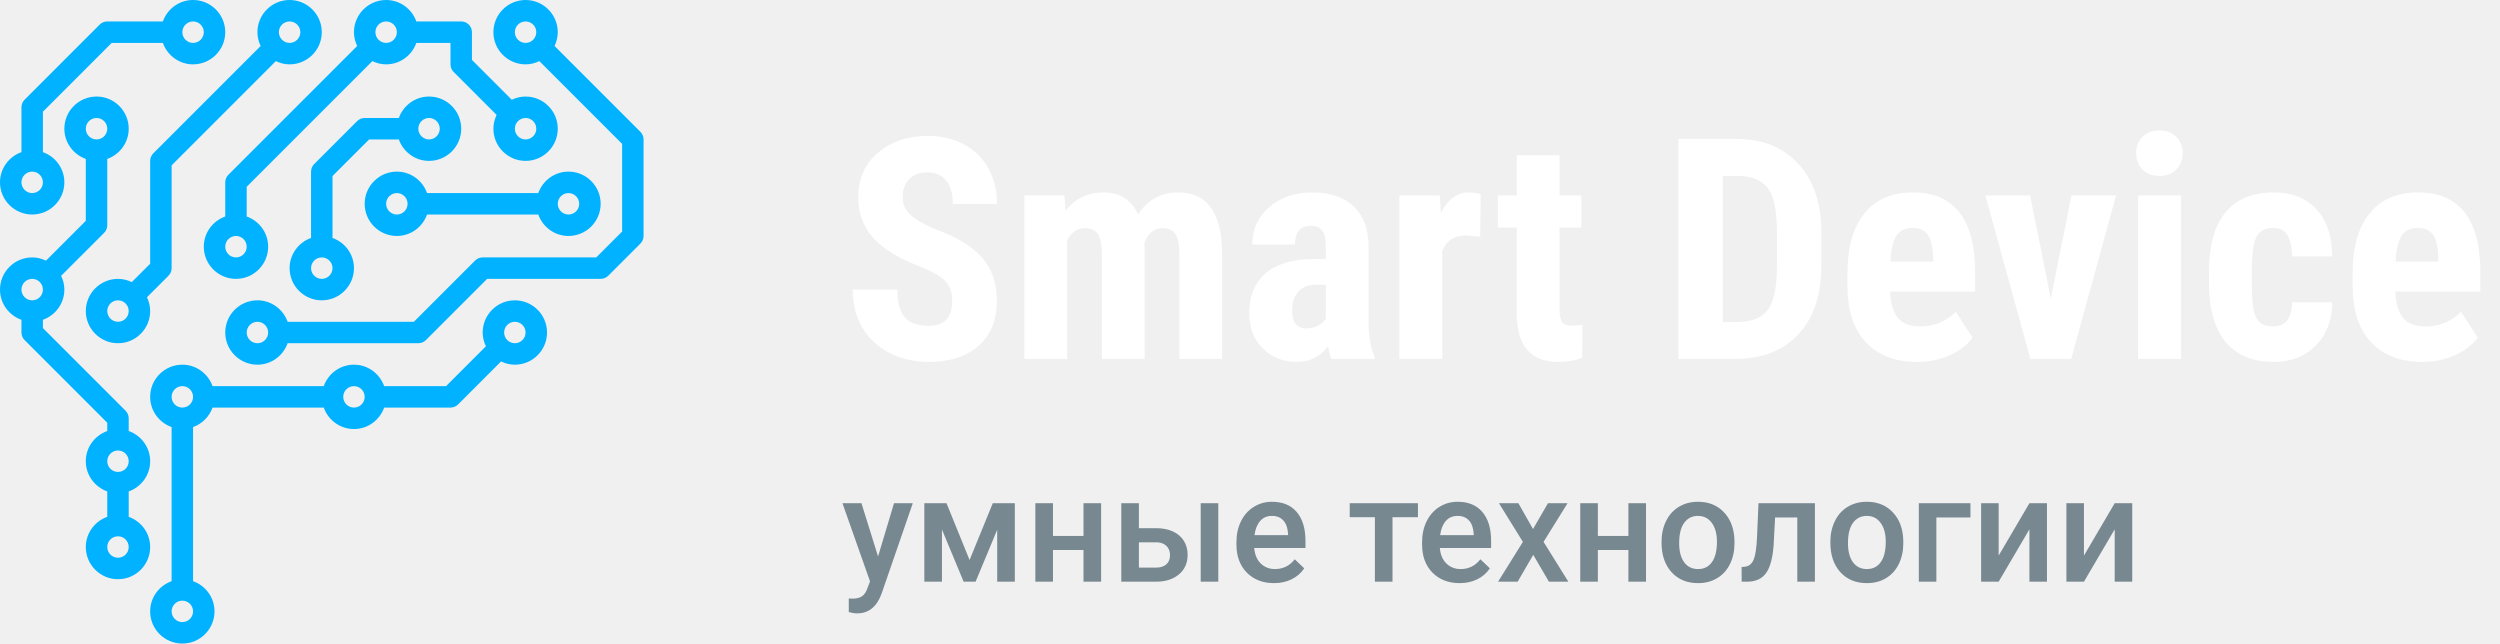
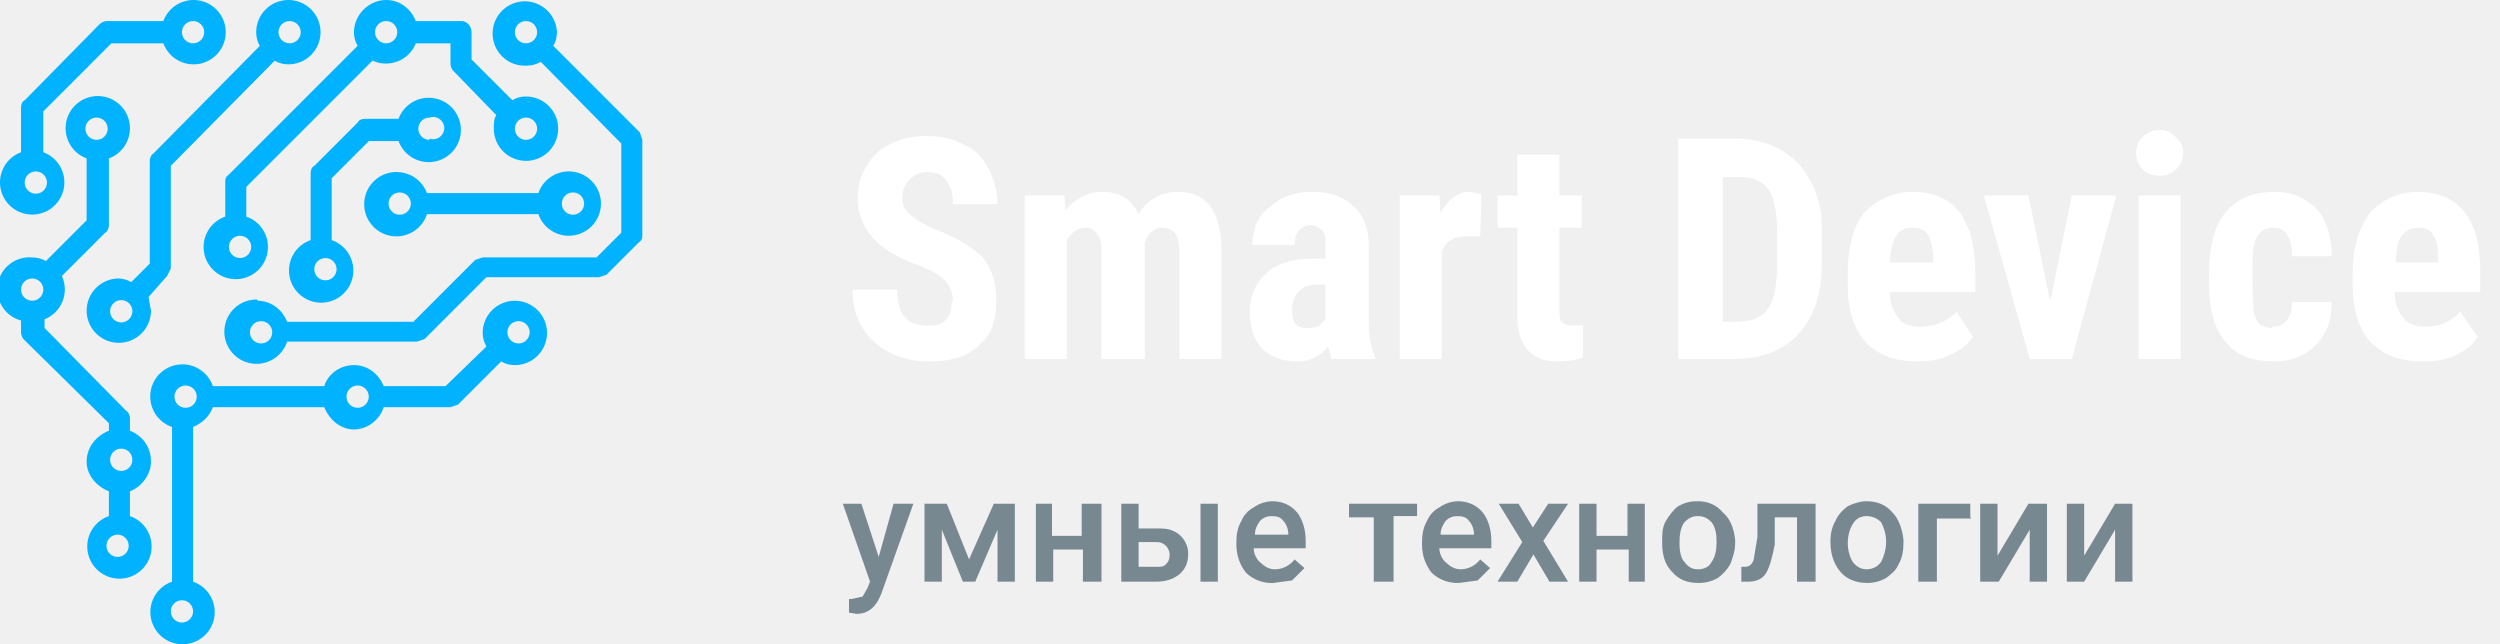
- <svg xmlns="http://www.w3.org/2000/svg" width="202" height="52" viewBox="0 0 202 52" fill="none">
-   <path d="M32.067 13.867C33.195 13.867 34.148 14.594 34.507 15.6H43.493C43.852 14.594 44.805 13.867 45.933 13.867C47.367 13.867 48.533 15.033 48.533 16.466C48.533 17.9 47.367 19.066 45.933 19.066C44.805 19.066 43.852 18.339 43.493 17.333H34.506C34.148 18.339 33.194 19.066 32.066 19.066C30.632 19.066 29.466 17.9 29.466 16.466C29.466 15.033 30.633 13.867 32.067 13.867ZM45.933 17.333C46.411 17.333 46.8 16.945 46.8 16.466C46.8 15.988 46.411 15.6 45.933 15.6C45.456 15.6 45.067 15.988 45.067 16.466C45.067 16.945 45.456 17.333 45.933 17.333ZM32.067 17.333C32.544 17.333 32.933 16.945 32.933 16.466C32.933 15.988 32.544 15.6 32.067 15.6C31.589 15.6 31.2 15.988 31.2 16.466C31.2 16.945 31.589 17.333 32.067 17.333Z" fill="#00B2FF" />
-   <path d="M25.133 19.226V13.867C25.133 13.636 25.224 13.416 25.387 13.254L28.854 9.787C29.016 9.624 29.237 9.533 29.467 9.533H32.226C32.585 8.527 33.538 7.8 34.667 7.8C36.1 7.8 37.267 8.966 37.267 10.4C37.267 11.833 36.1 13 34.667 13C33.538 13 32.585 12.273 32.226 11.267H29.825L26.867 14.225V19.226C27.873 19.585 28.6 20.538 28.6 21.666C28.6 23.1 27.433 24.266 26 24.266C24.567 24.266 23.4 23.1 23.4 21.666C23.4 20.538 24.127 19.585 25.133 19.226ZM34.667 11.267C35.144 11.267 35.533 10.878 35.533 10.4C35.533 9.921 35.144 9.533 34.667 9.533C34.189 9.533 33.8 9.921 33.8 10.4C33.8 10.878 34.189 11.267 34.667 11.267ZM26 22.533C26.477 22.533 26.867 22.145 26.867 21.666C26.867 21.188 26.477 20.8 26 20.8C25.522 20.8 25.133 21.188 25.133 21.666C25.133 22.145 25.522 22.533 26 22.533Z" fill="#00B2FF" />
-   <path d="M9.533 22.533C9.934 22.533 10.308 22.631 10.647 22.794L12.133 21.308V13C12.133 12.769 12.224 12.549 12.387 12.387L21.061 3.714C20.898 3.375 20.8 3 20.8 2.6C20.8 1.167 21.966 0 23.4 0C24.834 0 26 1.167 26 2.6C26 4.033 24.834 5.2 23.4 5.2C23 5.2 22.625 5.102 22.286 4.939L13.867 13.359V21.666C13.867 21.897 13.776 22.117 13.613 22.279L11.873 24.019C12.035 24.358 12.133 24.733 12.133 25.133C12.133 26.566 10.967 27.733 9.533 27.733C8.1 27.733 6.933 26.566 6.933 25.133C6.933 23.7 8.1 22.533 9.533 22.533ZM23.4 3.467C23.878 3.467 24.267 3.078 24.267 2.6C24.267 2.122 23.878 1.733 23.4 1.733C22.922 1.733 22.533 2.122 22.533 2.6C22.533 3.078 22.922 3.467 23.4 3.467ZM9.533 26C10.011 26 10.4 25.611 10.4 25.133C10.4 24.654 10.011 24.266 9.533 24.266C9.056 24.266 8.667 24.654 8.667 25.133C8.667 25.611 9.056 26 9.533 26Z" fill="#00B2FF" />
-   <path d="M1.733 12.293V8.667C1.733 8.436 1.824 8.216 1.987 8.054L8.054 1.987C8.216 1.824 8.437 1.733 8.667 1.733H13.159C13.518 0.727 14.472 0 15.6 0C17.033 0 18.2 1.167 18.2 2.6C18.2 4.033 17.033 5.2 15.6 5.2C14.472 5.2 13.518 4.473 13.159 3.467H9.025L3.467 9.025V12.293C4.473 12.651 5.2 13.605 5.2 14.733C5.2 16.166 4.033 17.333 2.6 17.333C1.166 17.333 -4.95911e-05 16.166 -4.95911e-05 14.733C-4.95911e-05 13.605 0.727 12.651 1.733 12.293ZM15.6 3.467C16.078 3.467 16.467 3.078 16.467 2.6C16.467 2.122 16.078 1.733 15.6 1.733C15.122 1.733 14.733 2.122 14.733 2.6C14.733 3.078 15.122 3.467 15.6 3.467ZM2.6 15.6C3.077 15.6 3.467 15.211 3.467 14.733C3.467 14.255 3.077 13.866 2.6 13.866C2.122 13.866 1.733 14.255 1.733 14.733C1.733 15.211 2.122 15.6 2.6 15.6Z" fill="#00B2FF" />
-   <path d="M13.866 46.959V34.507C12.86 34.148 12.133 33.194 12.133 32.066C12.133 30.633 13.3 29.466 14.733 29.466C15.862 29.466 16.815 30.193 17.174 31.2H26.159C26.518 30.193 27.472 29.466 28.6 29.466C29.728 29.466 30.682 30.193 31.041 31.2H36.041L39.261 27.98C39.098 27.641 39 27.267 39 26.866C39 25.433 40.166 24.266 41.6 24.266C43.033 24.266 44.2 25.433 44.2 26.866C44.2 28.3 43.033 29.466 41.6 29.466C41.2 29.466 40.825 29.368 40.486 29.205L37.013 32.679C36.851 32.842 36.63 32.933 36.4 32.933H31.041C30.682 33.939 29.728 34.666 28.6 34.666C27.472 34.666 26.518 33.939 26.159 32.933H17.173C16.911 33.667 16.333 34.245 15.599 34.507V46.959C16.605 47.318 17.332 48.272 17.332 49.4C17.332 50.834 16.166 52 14.732 52C13.299 52 12.132 50.834 12.132 49.4C12.132 48.272 12.86 47.318 13.866 46.959ZM41.6 27.733C42.078 27.733 42.467 27.345 42.467 26.866C42.467 26.388 42.078 26 41.6 26C41.122 26 40.733 26.388 40.733 26.866C40.733 27.345 41.122 27.733 41.6 27.733ZM28.6 32.933C29.078 32.933 29.467 32.544 29.467 32.066C29.467 31.588 29.078 31.2 28.6 31.2C28.122 31.2 27.733 31.588 27.733 32.066C27.733 32.544 28.122 32.933 28.6 32.933ZM14.733 50.266C15.211 50.266 15.6 49.877 15.6 49.399C15.6 48.921 15.211 48.532 14.733 48.532C14.256 48.532 13.867 48.921 13.867 49.399C13.867 49.877 14.256 50.266 14.733 50.266ZM14.733 32.933C15.211 32.933 15.6 32.544 15.6 32.066C15.6 31.588 15.211 31.2 14.733 31.2C14.256 31.2 13.867 31.588 13.867 32.066C13.867 32.544 14.256 32.933 14.733 32.933Z" fill="#00B2FF" />
-   <path d="M18.2 17.492V14.733C18.2 14.503 18.291 14.282 18.454 14.12L28.861 3.714C28.698 3.375 28.6 3 28.6 2.6C28.6 1.167 29.767 0 31.2 0C32.328 0 33.282 0.727 33.641 1.733H37.267C37.745 1.733 38.133 2.121 38.133 2.6V4.841L41.353 8.061C41.692 7.898 42.066 7.8 42.467 7.8C43.9 7.8 45.067 8.966 45.067 10.4C45.067 11.833 43.9 13 42.467 13C41.033 13 39.867 11.833 39.867 10.4C39.867 9.999 39.965 9.625 40.127 9.286L36.654 5.813C36.491 5.651 36.4 5.43 36.4 5.2V3.467H33.641C33.282 4.473 32.328 5.2 31.2 5.2C30.8 5.2 30.425 5.102 30.086 4.939L19.933 15.092V17.492C20.939 17.851 21.667 18.805 21.667 19.933C21.667 21.366 20.5 22.533 19.067 22.533C17.633 22.533 16.467 21.366 16.467 19.933C16.467 18.805 17.194 17.851 18.2 17.492ZM42.467 11.267C42.944 11.267 43.333 10.878 43.333 10.4C43.333 9.921 42.944 9.533 42.467 9.533C41.989 9.533 41.6 9.921 41.6 10.4C41.6 10.878 41.989 11.267 42.467 11.267ZM31.2 3.467C31.677 3.467 32.067 3.078 32.067 2.6C32.067 2.122 31.677 1.733 31.2 1.733C30.723 1.733 30.333 2.122 30.333 2.6C30.333 3.078 30.723 3.467 31.2 3.467ZM19.067 20.8C19.544 20.8 19.933 20.411 19.933 19.933C19.933 19.455 19.544 19.066 19.067 19.066C18.589 19.066 18.2 19.455 18.2 19.933C18.2 20.411 18.589 20.8 19.067 20.8Z" fill="#00B2FF" />
-   <path d="M20.8 24.266C21.928 24.266 22.882 24.993 23.241 26H33.441L38.387 21.054C38.549 20.891 38.77 20.8 39 20.8H48.175L50.267 18.708V11.625L43.58 4.939C43.242 5.102 42.867 5.2 42.467 5.2C41.033 5.2 39.867 4.033 39.867 2.6C39.867 1.167 41.033 0 42.467 0C43.9 0 45.067 1.167 45.067 2.6C45.067 3 44.969 3.375 44.806 3.714L51.746 10.654C51.909 10.816 52 11.036 52 11.267V19.066C52 19.297 51.909 19.517 51.746 19.679L49.146 22.279C48.984 22.442 48.763 22.533 48.533 22.533H39.359L34.413 27.479C34.251 27.642 34.03 27.733 33.8 27.733H23.241C22.882 28.739 21.928 29.466 20.8 29.466C19.366 29.466 18.2 28.3 18.2 26.866C18.2 25.433 19.366 24.266 20.8 24.266ZM42.467 1.733C41.989 1.733 41.6 2.122 41.6 2.6C41.6 3.078 41.989 3.467 42.467 3.467C42.944 3.467 43.333 3.078 43.333 2.6C43.333 2.122 42.944 1.733 42.467 1.733ZM20.8 27.733C21.277 27.733 21.667 27.345 21.667 26.866C21.667 26.388 21.277 26 20.8 26C20.323 26 19.933 26.388 19.933 26.866C19.933 27.345 20.323 27.733 20.8 27.733Z" fill="#00B2FF" />
-   <path d="M2.6 20.8C3 20.8 3.375 20.898 3.714 21.061L6.933 17.841V12.84C5.927 12.482 5.2 11.528 5.2 10.4C5.2 8.966 6.367 7.8 7.8 7.8C9.233 7.8 10.4 8.966 10.4 10.4C10.4 11.528 9.673 12.482 8.667 12.84V18.2C8.667 18.43 8.576 18.65 8.413 18.812L4.939 22.286C5.102 22.625 5.2 22.999 5.2 23.4C5.2 24.528 4.473 25.481 3.467 25.84V26.508L10.146 33.187C10.309 33.349 10.4 33.569 10.4 33.8V34.826C11.406 35.184 12.133 36.138 12.133 37.266C12.133 38.395 11.406 39.348 10.4 39.707V41.76C11.406 42.118 12.133 43.072 12.133 44.2C12.133 45.634 10.967 46.8 9.533 46.8C8.1 46.8 6.933 45.634 6.933 44.2C6.933 43.072 7.66 42.118 8.667 41.76V39.707C7.66 39.348 6.933 38.395 6.933 37.266C6.933 36.138 7.66 35.184 8.667 34.826V34.158L1.987 27.479C1.824 27.317 1.733 27.097 1.733 26.866V25.84C0.727 25.481 -3.24249e-05 24.528 -3.24249e-05 23.4C-3.24249e-05 21.966 1.167 20.8 2.6 20.8ZM7.8 11.267C8.277 11.267 8.667 10.878 8.667 10.4C8.667 9.921 8.277 9.533 7.8 9.533C7.322 9.533 6.933 9.921 6.933 10.4C6.933 10.878 7.322 11.267 7.8 11.267ZM9.533 45.066C10.011 45.066 10.4 44.678 10.4 44.199C10.4 43.721 10.011 43.333 9.533 43.333C9.056 43.333 8.667 43.721 8.667 44.199C8.667 44.678 9.056 45.066 9.533 45.066ZM9.533 38.133C10.011 38.133 10.4 37.745 10.4 37.266C10.4 36.788 10.011 36.4 9.533 36.4C9.056 36.4 8.667 36.788 8.667 37.266C8.667 37.745 9.056 38.133 9.533 38.133ZM2.6 24.266C3.078 24.266 3.467 23.878 3.467 23.4C3.467 22.921 3.078 22.533 2.6 22.533C2.122 22.533 1.733 22.921 1.733 23.4C1.733 23.878 2.122 24.266 2.6 24.266Z" fill="#00B2FF" />
-   <path d="M76.936 24.337C76.936 23.613 76.748 23.067 76.374 22.701C76.008 22.327 75.336 21.94 74.36 21.541C72.578 20.866 71.296 20.077 70.515 19.173C69.733 18.262 69.343 17.188 69.343 15.951C69.343 14.453 69.872 13.253 70.93 12.35C71.996 11.438 73.347 10.982 74.982 10.982C76.073 10.982 77.045 11.214 77.9 11.678C78.754 12.134 79.409 12.781 79.865 13.619C80.329 14.457 80.561 15.409 80.561 16.476H76.984C76.984 15.646 76.805 15.015 76.447 14.584C76.097 14.144 75.589 13.924 74.921 13.924C74.295 13.924 73.806 14.111 73.457 14.486C73.107 14.852 72.932 15.348 72.932 15.975C72.932 16.463 73.127 16.907 73.518 17.306C73.908 17.696 74.6 18.103 75.593 18.526C77.326 19.153 78.584 19.922 79.365 20.834C80.154 21.745 80.549 22.905 80.549 24.312C80.549 25.859 80.056 27.067 79.072 27.938C78.087 28.809 76.748 29.244 75.056 29.244C73.908 29.244 72.862 29.008 71.918 28.536C70.974 28.064 70.234 27.389 69.697 26.51C69.168 25.631 68.903 24.593 68.903 23.397H72.504C72.504 24.422 72.704 25.167 73.103 25.631C73.501 26.095 74.152 26.327 75.056 26.327C76.309 26.327 76.936 25.663 76.936 24.337ZM86.005 15.792L86.103 17.013C86.876 16.036 87.897 15.548 89.167 15.548C90.485 15.548 91.417 16.142 91.962 17.33C92.719 16.142 93.797 15.548 95.197 15.548C97.508 15.548 98.692 17.147 98.749 20.345V29H95.295V20.565C95.295 19.8 95.189 19.255 94.978 18.929C94.766 18.604 94.408 18.441 93.903 18.441C93.26 18.441 92.78 18.836 92.463 19.625L92.487 20.04V29H89.033V20.589C89.033 19.832 88.931 19.287 88.728 18.954C88.524 18.612 88.162 18.441 87.641 18.441C87.047 18.441 86.575 18.762 86.225 19.405V29H82.77V15.792H86.005ZM107.587 29C107.49 28.797 107.392 28.455 107.294 27.975C106.676 28.821 105.838 29.244 104.78 29.244C103.673 29.244 102.753 28.878 102.021 28.145C101.297 27.413 100.935 26.465 100.935 25.301C100.935 23.918 101.374 22.848 102.253 22.091C103.14 21.334 104.414 20.947 106.074 20.931H107.124V19.869C107.124 19.275 107.022 18.856 106.818 18.612C106.615 18.368 106.318 18.246 105.927 18.246C105.065 18.246 104.633 18.75 104.633 19.759H101.179C101.179 18.539 101.634 17.534 102.546 16.744C103.465 15.947 104.625 15.548 106.025 15.548C107.473 15.548 108.592 15.926 109.382 16.683C110.179 17.432 110.578 18.506 110.578 19.906V26.119C110.594 27.259 110.757 28.15 111.066 28.793V29H107.587ZM105.549 26.534C105.931 26.534 106.257 26.457 106.525 26.302C106.794 26.148 106.993 25.965 107.124 25.753V23.006H106.293C105.708 23.006 105.244 23.194 104.902 23.568C104.568 23.942 104.401 24.443 104.401 25.069C104.401 26.046 104.784 26.534 105.549 26.534ZM119.599 19.125L118.452 19.027C117.508 19.027 116.869 19.442 116.535 20.272V29H113.068V15.792H116.328L116.425 17.22C116.971 16.105 117.723 15.548 118.684 15.548C119.074 15.548 119.392 15.601 119.636 15.707L119.599 19.125ZM126.008 12.545V15.792H127.778V18.392H126.008V24.947C126.008 25.468 126.077 25.826 126.215 26.021C126.362 26.217 126.639 26.314 127.045 26.314C127.379 26.314 127.652 26.286 127.863 26.229L127.839 28.915C127.253 29.134 126.618 29.244 125.935 29.244C123.705 29.244 122.578 27.966 122.553 25.411V18.392H121.027V15.792H122.553V12.545H126.008ZM135.615 29V11.227H140.314C142.39 11.227 144.042 11.886 145.271 13.204C146.507 14.523 147.138 16.329 147.163 18.624V21.505C147.163 23.84 146.544 25.676 145.307 27.01C144.078 28.337 142.382 29 140.217 29H135.615ZM139.204 14.217V26.021H140.278C141.474 26.021 142.316 25.708 142.805 25.081C143.293 24.447 143.549 23.356 143.574 21.81V18.722C143.574 17.061 143.342 15.906 142.878 15.255C142.414 14.596 141.625 14.25 140.51 14.217H139.204ZM154.914 29.244C153.14 29.244 151.757 28.715 150.764 27.657C149.771 26.599 149.274 25.086 149.274 23.116V22.066C149.274 19.983 149.73 18.376 150.642 17.245C151.553 16.113 152.859 15.548 154.56 15.548C156.22 15.548 157.469 16.081 158.308 17.147C159.146 18.205 159.573 19.776 159.589 21.859V23.556H152.717C152.766 24.532 152.981 25.248 153.364 25.704C153.746 26.152 154.336 26.375 155.134 26.375C156.289 26.375 157.254 25.981 158.027 25.191L159.382 27.279C158.959 27.865 158.344 28.341 157.539 28.707C156.733 29.065 155.858 29.244 154.914 29.244ZM152.741 21.139H156.196V20.821C156.18 20.032 156.049 19.434 155.805 19.027C155.561 18.62 155.138 18.416 154.536 18.416C153.933 18.416 153.494 18.632 153.217 19.064C152.949 19.495 152.79 20.186 152.741 21.139ZM165.705 24.117L167.377 15.792H170.979L167.353 29H164.057L160.419 15.792H164.033L165.705 24.117ZM176.228 29H172.761V15.792H176.228V29ZM172.602 12.374C172.602 11.837 172.773 11.398 173.115 11.056C173.457 10.714 173.912 10.543 174.482 10.543C175.052 10.543 175.507 10.714 175.849 11.056C176.191 11.398 176.362 11.837 176.362 12.374C176.362 12.903 176.191 13.342 175.849 13.692C175.515 14.042 175.06 14.217 174.482 14.217C173.904 14.217 173.444 14.042 173.103 13.692C172.769 13.342 172.602 12.903 172.602 12.374ZM183.674 26.375C184.675 26.375 185.183 25.724 185.2 24.422H188.447C188.431 25.863 187.987 27.026 187.116 27.914C186.245 28.801 185.122 29.244 183.747 29.244C182.046 29.244 180.748 28.715 179.853 27.657C178.958 26.599 178.502 25.041 178.486 22.982V21.932C178.486 19.857 178.925 18.274 179.804 17.184C180.691 16.093 181.997 15.548 183.723 15.548C185.179 15.548 186.327 15.999 187.165 16.903C188.003 17.798 188.431 19.072 188.447 20.724H185.2C185.192 19.983 185.069 19.413 184.833 19.015C184.597 18.616 184.207 18.416 183.662 18.416C183.059 18.416 182.628 18.632 182.368 19.064C182.107 19.487 181.969 20.313 181.953 21.541V22.884C181.953 23.959 182.006 24.711 182.111 25.143C182.217 25.566 182.392 25.879 182.636 26.082C182.88 26.278 183.226 26.375 183.674 26.375ZM195.734 29.244C193.96 29.244 192.577 28.715 191.584 27.657C190.591 26.599 190.095 25.086 190.095 23.116V22.066C190.095 19.983 190.55 18.376 191.462 17.245C192.373 16.113 193.68 15.548 195.38 15.548C197.041 15.548 198.29 16.081 199.128 17.147C199.966 18.205 200.393 19.776 200.41 21.859V23.556H193.537C193.586 24.532 193.802 25.248 194.184 25.704C194.567 26.152 195.157 26.375 195.954 26.375C197.11 26.375 198.074 25.981 198.847 25.191L200.202 27.279C199.779 27.865 199.165 28.341 198.359 28.707C197.553 29.065 196.678 29.244 195.734 29.244ZM193.562 21.139H197.016V20.821C197 20.032 196.87 19.434 196.625 19.027C196.381 18.62 195.958 18.416 195.356 18.416C194.754 18.416 194.314 18.632 194.038 19.064C193.769 19.495 193.61 20.186 193.562 21.139Z" fill="white" />
-   <path d="M70.947 44.961L72.236 40.66H73.754L71.234 47.961C70.848 49.027 70.191 49.56 69.266 49.56C69.059 49.56 68.83 49.525 68.58 49.455V48.353L68.85 48.371C69.209 48.371 69.478 48.305 69.658 48.172C69.842 48.043 69.986 47.824 70.092 47.516L70.297 46.971L68.07 40.66H69.606L70.947 44.961ZM78.342 45.248L80.217 40.66H81.998V47H80.574V42.805L78.828 47H77.861L76.109 42.781V47H74.686V40.66H76.478L78.342 45.248ZM88.971 47H87.547V44.44H85.08V47H83.656V40.66H85.08V43.303H87.547V40.66H88.971V47ZM92.023 42.676H93.418C93.938 42.676 94.391 42.766 94.777 42.945C95.164 43.125 95.457 43.377 95.656 43.701C95.859 44.025 95.961 44.402 95.961 44.832C95.961 45.484 95.731 46.008 95.269 46.402C94.809 46.797 94.195 46.996 93.43 47H90.6V40.66H92.023V42.676ZM98.439 47H97.016V40.66H98.439V47ZM92.023 43.818V45.863H93.412C93.76 45.863 94.033 45.777 94.232 45.605C94.436 45.43 94.537 45.182 94.537 44.861C94.537 44.541 94.438 44.289 94.238 44.105C94.043 43.918 93.777 43.822 93.441 43.818H92.023ZM102.939 47.117C102.037 47.117 101.305 46.834 100.742 46.268C100.184 45.697 99.904 44.94 99.904 43.994V43.818C99.904 43.185 100.025 42.621 100.268 42.125C100.514 41.625 100.857 41.236 101.299 40.959C101.74 40.682 102.232 40.543 102.775 40.543C103.639 40.543 104.305 40.818 104.773 41.369C105.246 41.92 105.482 42.699 105.482 43.707V44.281H101.34C101.383 44.805 101.557 45.219 101.861 45.523C102.17 45.828 102.557 45.98 103.021 45.98C103.674 45.98 104.205 45.717 104.615 45.19L105.383 45.922C105.129 46.301 104.789 46.596 104.363 46.807C103.941 47.014 103.467 47.117 102.939 47.117ZM102.77 41.685C102.379 41.685 102.062 41.822 101.82 42.096C101.582 42.369 101.43 42.75 101.363 43.238H104.076V43.133C104.045 42.656 103.918 42.297 103.695 42.055C103.473 41.809 103.164 41.685 102.77 41.685ZM114.57 41.791H112.514V47H111.09V41.791H109.057V40.66H114.57V41.791ZM117.939 47.117C117.037 47.117 116.305 46.834 115.742 46.268C115.184 45.697 114.904 44.94 114.904 43.994V43.818C114.904 43.185 115.025 42.621 115.268 42.125C115.514 41.625 115.857 41.236 116.299 40.959C116.74 40.682 117.232 40.543 117.775 40.543C118.639 40.543 119.305 40.818 119.773 41.369C120.246 41.92 120.482 42.699 120.482 43.707V44.281H116.34C116.383 44.805 116.557 45.219 116.861 45.523C117.17 45.828 117.557 45.98 118.021 45.98C118.674 45.98 119.205 45.717 119.615 45.19L120.383 45.922C120.129 46.301 119.789 46.596 119.363 46.807C118.941 47.014 118.467 47.117 117.939 47.117ZM117.77 41.685C117.379 41.685 117.062 41.822 116.82 42.096C116.582 42.369 116.43 42.75 116.363 43.238H119.076V43.133C119.045 42.656 118.918 42.297 118.695 42.055C118.473 41.809 118.164 41.685 117.77 41.685ZM123.869 42.746L125.076 40.66H126.658L124.719 43.783L126.723 47H125.152L123.887 44.832L122.627 47H121.045L123.049 43.783L121.115 40.66H122.686L123.869 42.746ZM132.998 47H131.574V44.44H129.107V47H127.684V40.66H129.107V43.303H131.574V40.66H132.998V47ZM134.252 43.772C134.252 43.15 134.375 42.592 134.621 42.096C134.867 41.596 135.213 41.213 135.658 40.947C136.104 40.678 136.615 40.543 137.193 40.543C138.049 40.543 138.742 40.818 139.273 41.369C139.809 41.92 140.098 42.65 140.141 43.56L140.146 43.895C140.146 44.52 140.025 45.078 139.783 45.57C139.545 46.062 139.201 46.443 138.752 46.713C138.307 46.982 137.791 47.117 137.205 47.117C136.311 47.117 135.594 46.82 135.055 46.227C134.52 45.629 134.252 44.834 134.252 43.842V43.772ZM135.676 43.895C135.676 44.547 135.811 45.059 136.08 45.43C136.35 45.797 136.725 45.98 137.205 45.98C137.686 45.98 138.059 45.793 138.324 45.418C138.594 45.043 138.729 44.494 138.729 43.772C138.729 43.131 138.59 42.623 138.312 42.248C138.039 41.873 137.666 41.685 137.193 41.685C136.729 41.685 136.359 41.871 136.086 42.242C135.812 42.609 135.676 43.16 135.676 43.895ZM146.645 40.66V47H145.221V41.809H143.428L143.311 44.018C143.236 45.08 143.031 45.844 142.695 46.309C142.363 46.77 141.854 47 141.166 47H140.727L140.721 45.816L141.014 45.787C141.326 45.744 141.553 45.555 141.693 45.219C141.838 44.879 141.93 44.262 141.969 43.367L142.086 40.66H146.645ZM147.893 43.772C147.893 43.15 148.016 42.592 148.262 42.096C148.508 41.596 148.854 41.213 149.299 40.947C149.744 40.678 150.256 40.543 150.834 40.543C151.689 40.543 152.383 40.818 152.914 41.369C153.449 41.92 153.738 42.65 153.781 43.56L153.787 43.895C153.787 44.52 153.666 45.078 153.424 45.57C153.186 46.062 152.842 46.443 152.393 46.713C151.947 46.982 151.432 47.117 150.846 47.117C149.951 47.117 149.234 46.82 148.695 46.227C148.16 45.629 147.893 44.834 147.893 43.842V43.772ZM149.316 43.895C149.316 44.547 149.451 45.059 149.721 45.43C149.99 45.797 150.365 45.98 150.846 45.98C151.326 45.98 151.699 45.793 151.965 45.418C152.234 45.043 152.369 44.494 152.369 43.772C152.369 43.131 152.23 42.623 151.953 42.248C151.68 41.873 151.307 41.685 150.834 41.685C150.369 41.685 150 41.871 149.727 42.242C149.453 42.609 149.316 43.16 149.316 43.895ZM159.213 41.809H156.459V47H155.041V40.66H159.213V41.809ZM163.977 40.66H165.395V47H163.977V42.77L161.492 47H160.074V40.66H161.492V44.891L163.977 40.66ZM170.867 40.66H172.285V47H170.867V42.77L168.383 47H166.965V40.66H168.383V44.891L170.867 40.66Z" fill="#788891" />
+ <svg xmlns="http://www.w3.org/2000/svg" width="202" height="52" fill="none">
+   <path d="M32 13.9c1.2 0 2.1.7 2.5 1.7h9a2.6 2.6 0 1 1 0 1.7h-9a2.6 2.6 0 1 1-2.4-3.4zm14 3.4a.9.9 0 1 0 0-1.7.9.9 0 0 0 0 1.7zm-14 0a.9.9 0 1 0 0-1.7.9.9 0 0 0 0 1.7z" fill="#00B2FF" />
+   <path d="M25.1 19.2V14c0-.3.1-.5.3-.6l3.5-3.5c.1-.2.3-.3.6-.3h2.7a2.6 2.6 0 1 1 0 1.8h-2.4l-3 3v5a2.6 2.6 0 1 1-1.7 0zm9.6-8a.9.9 0 1 0 0-1.7.9.9 0 0 0 0 1.8zM26 22.6a.9.9 0 1 0 0-1.7.9.9 0 0 0 0 1.7zM9.5 22.5c.4 0 .8.1 1.1.3l1.5-1.5V13c0-.2.1-.5.3-.6L21 3.7c-.2-.3-.3-.7-.3-1.1a2.6 2.6 0 1 1 2.6 2.6c-.4 0-.8-.1-1.1-.3l-8.4 8.5v8.3l-.3.6L12 24l.2 1.1a2.6 2.6 0 1 1-2.6-2.6zm13.9-19a.9.9 0 1 0 0-1.8.9.9 0 0 0 0 1.8zM9.5 26a.9.9 0 1 0 0-1.7.9.9 0 0 0 0 1.7zM1.7 12.3V8.7c0-.3.1-.5.3-.6L8 2c.2-.2.4-.3.7-.3h4.5a2.6 2.6 0 1 1 0 1.8H9L3.5 9v3.3a2.6 2.6 0 1 1-1.8 0zm13.9-8.8a.9.9 0 1 0 0-1.8.9.9 0 0 0 0 1.8zm-13 12.1a.9.9 0 1 0 0-1.7.9.9 0 0 0 0 1.7zM13.9 47V34.5a2.6 2.6 0 1 1 3.3-3.3h9c.3-1 1.3-1.7 2.4-1.7 1.1 0 2 .7 2.4 1.7h5l3.3-3.2c-.2-.4-.3-.7-.3-1.1a2.6 2.6 0 1 1 2.6 2.6c-.4 0-.8-.1-1.1-.3L37 32.7l-.6.2H31c-.3 1-1.3 1.8-2.4 1.8-1.1 0-2-.8-2.4-1.8h-9c-.3.8-.9 1.3-1.6 1.6V47a2.6 2.6 0 1 1-1.7 0zm27.7-19.3a.9.9 0 1 0 0-1.7.9.9 0 0 0 0 1.7zm-13 5.2a.9.9 0 1 0 0-1.7.9.9 0 0 0 0 1.7zM14.7 50.3a.9.9 0 1 0 0-1.8.9.9 0 0 0 0 1.8zm0-17.4a.9.9 0 1 0 0-1.7.9.9 0 0 0 0 1.7z" fill="#00B2FF" />
+   <path d="M18.2 17.5v-2.8c0-.2 0-.4.3-.6L28.9 3.7c-.2-.3-.3-.7-.3-1.1 0-1.4 1.2-2.6 2.6-2.6 1.1 0 2 .7 2.4 1.7h3.7c.4 0 .8.4.8.9v2.2l3.3 3.3c.3-.2.7-.3 1-.3a2.6 2.6 0 1 1-2.5 2.6c0-.4 0-.8.2-1.1l-3.4-3.5a.9.9 0 0 1-.3-.6V3.5h-2.8a2.6 2.6 0 0 1-3.5 1.4L19.9 15.1v2.4a2.6 2.6 0 1 1-1.7 0zm24.3-6.2a.9.9 0 1 0 0-1.8.9.9 0 0 0 0 1.8zM31.2 3.5a.9.9 0 1 0 0-1.8.9.9 0 0 0 0 1.8zM19.1 20.8a.9.9 0 1 0 0-1.7.9.9 0 0 0 0 1.7z" fill="#00B2FF" />
+   <path d="M20.8 24.3c1.1 0 2 .7 2.4 1.7h10.2l5-5 .6-.2h9.2l2-2v-7.2L43.7 5c-.4.2-.7.3-1.1.3A2.6 2.6 0 1 1 45 2.6c0 .4-.1.8-.3 1.1l7 7 .2.6V19c0 .2 0 .4-.3.6l-2.6 2.6-.6.2h-9.1l-5 5-.6.2H23.2a2.6 2.6 0 1 1-2.4-3.4zM42.5 1.7a.9.9 0 1 0 0 1.8.9.9 0 0 0 0-1.8zm-21.7 26a.9.9 0 1 0 0-1.7.9.9 0 0 0 0 1.7zM2.6 20.8c.4 0 .8.1 1.1.3L7 17.8v-5a2.6 2.6 0 1 1 1.8 0v5.4c0 .2-.1.5-.3.6L5 22.3a2.6 2.6 0 0 1-1.4 3.5v.7l6.6 6.7c.2.1.3.4.3.6v1c1 .4 1.7 1.3 1.7 2.5 0 1-.7 2-1.7 2.4v2a2.6 2.6 0 1 1-1.7 0v-2c-1-.4-1.8-1.3-1.8-2.4 0-1.2.8-2.1 1.8-2.5v-.6L2 27.5a.9.9 0 0 1-.3-.6v-1a2.6 2.6 0 0 1 .9-5.1zm5.2-9.5a.9.9 0 1 0 0-1.8.9.9 0 0 0 0 1.8zM9.5 45a.9.9 0 1 0 0-1.8.9.9 0 0 0 0 1.8zm0-7a.9.9 0 1 0 0-1.7.9.9 0 0 0 0 1.7zM2.6 24.3a.9.9 0 1 0 0-1.8.9.9 0 0 0 0 1.8z" fill="#00B2FF" />
+   <path d="M77 24.3c0-.7-.3-1.2-.6-1.6-.4-.4-1-.8-2-1.2-1.8-.6-3.1-1.4-3.9-2.3-.8-1-1.2-2-1.2-3.2 0-1.5.6-2.7 1.6-3.7a6 6 0 0 1 4-1.3c1.2 0 2.1.2 3 .7.9.4 1.5 1 2 2 .4.8.7 1.7.7 2.8H77c0-.9-.2-1.5-.6-2-.3-.4-.8-.6-1.5-.6a2 2 0 0 0-1.4.6 2 2 0 0 0-.6 1.5c0 .5.2 1 .6 1.3.4.4 1.1.8 2 1.2 1.8.7 3 1.4 3.9 2.3.8 1 1.1 2.1 1.1 3.5 0 1.6-.4 2.8-1.4 3.6-1 1-2.4 1.3-4 1.3a7 7 0 0 1-3.2-.7 5.4 5.4 0 0 1-3-5.1h3.6c0 1 .2 1.8.6 2.2.4.5 1 .7 2 .7 1.2 0 1.8-.6 1.8-2zm9-8.5l.1 1.2c.8-1 1.8-1.5 3-1.5 1.4 0 2.3.6 2.9 1.8a3.6 3.6 0 0 1 3.2-1.8c2.3 0 3.5 1.6 3.5 4.8V29h-3.4v-8.4c0-.8-.1-1.3-.3-1.7-.2-.3-.6-.5-1.1-.5-.6 0-1.1.4-1.4 1.2V29H89v-8.4c0-.8 0-1.3-.3-1.6-.2-.4-.5-.6-1-.6-.7 0-1.1.4-1.5 1V29h-3.4V15.8H86zM107.6 29l-.3-1a3 3 0 0 1-2.5 1.2c-1.1 0-2-.3-2.8-1-.7-.8-1-1.7-1-2.9a4 4 0 0 1 1.3-3.2c.8-.8 2.1-1.2 3.8-1.2h1v-1c0-.6 0-1-.3-1.3-.2-.2-.5-.4-.9-.4-.8 0-1.3.6-1.3 1.6h-3.4c0-1.3.4-2.3 1.3-3 1-.9 2.1-1.3 3.5-1.3 1.5 0 2.6.4 3.4 1.2.8.7 1.2 1.8 1.2 3.2v6.2c0 1.2.2 2 .5 2.7v.2h-3.5zm-2-2.5c.3 0 .7 0 1-.2l.5-.5V23h-.8c-.6 0-1 .2-1.4.6-.3.3-.5.8-.5 1.5 0 1 .4 1.4 1.1 1.4zm14-7.4h-1.1c-1 0-1.6.3-2 1.2V29h-3.4V15.8h3.2l.1 1.4c.6-1 1.3-1.7 2.3-1.7l1 .2-.1 3.4zm6.4-6.6v3.3h1.8v2.6H126v6.5c0 .6 0 1 .2 1.1.2.2.4.3.8.3h.9v2.6c-.6.2-1.3.3-2 .3-2.2 0-3.3-1.2-3.3-3.8v-7H121v-2.6h1.6v-3.3h3.4zm9.6 16.5V11.2h4.7c2 0 3.7.7 5 2a7.7 7.7 0 0 1 1.9 5.4v2.9c0 2.3-.7 4.2-1.9 5.5-1.2 1.3-3 2-5 2h-4.7zm3.6-14.8V26h1c1.3 0 2.1-.3 2.6-1 .5-.6.7-1.6.8-3.2v-3c0-1.7-.3-2.9-.7-3.5-.5-.7-1.3-1-2.4-1h-1.3zm15.7 15c-1.8 0-3.1-.5-4.1-1.5-1-1.1-1.5-2.6-1.5-4.6v-1c0-2.1.4-3.7 1.3-4.9 1-1 2.3-1.7 4-1.7 1.6 0 2.9.6 3.7 1.6.8 1.1 1.3 2.7 1.3 4.8v1.7h-6.9c0 1 .3 1.6.7 2.1.3.5 1 .7 1.7.7 1.2 0 2.2-.4 3-1.2l1.3 2c-.4.7-1 1.1-1.9 1.5-.8.4-1.6.5-2.6.5zm-2.2-8h3.5v-.4c0-.8-.2-1.4-.4-1.8-.2-.4-.7-.6-1.3-.6-.6 0-1 .2-1.3.7-.3.4-.4 1-.5 2zm13 3l1.7-8.4h3.6L167.4 29H164l-3.7-13.2h3.6l1.7 8.3zm10.5 4.8h-3.4V15.8h3.4V29zm-3.6-16.6c0-.6.2-1 .5-1.3.4-.4.8-.6 1.4-.6.6 0 1 .2 1.3.6.4.3.6.7.6 1.3 0 .5-.2 1-.6 1.3-.3.3-.7.5-1.3.5-.6 0-1-.2-1.4-.5-.3-.4-.5-.8-.5-1.3zm11 14c1 0 1.6-.7 1.6-2h3.2c0 1.5-.4 2.6-1.3 3.5-.9.9-2 1.3-3.4 1.3-1.7 0-3-.5-3.8-1.5-1-1.1-1.4-2.7-1.4-4.7v-1c0-2.1.4-3.7 1.3-4.8.9-1.1 2.2-1.7 4-1.7 1.4 0 2.5.5 3.4 1.4.8.9 1.2 2.2 1.2 3.8h-3.2c0-.7-.1-1.3-.4-1.7-.2-.4-.6-.6-1.1-.6-.6 0-1 .2-1.3.7-.3.4-.4 1.2-.4 2.4V23l.1 2.2c.1.5.3.8.5 1 .3.2.6.3 1 .3zm12.1 2.8c-1.7 0-3.1-.5-4.1-1.5-1-1.1-1.5-2.6-1.5-4.6v-1c0-2.1.5-3.7 1.4-4.9.9-1 2.2-1.7 3.9-1.7 1.6 0 2.9.6 3.7 1.6.9 1.1 1.3 2.7 1.3 4.8v1.7h-6.9c0 1 .3 1.6.7 2.1.4.5 1 .7 1.8.7 1.1 0 2-.4 2.8-1.2l1.4 2c-.4.7-1 1.1-1.8 1.5-.8.4-1.7.5-2.7.5zm-2.1-8h3.4v-.4c0-.8-.1-1.4-.4-1.8-.2-.4-.6-.6-1.2-.6s-1 .2-1.4.7c-.2.4-.4 1-.4 2z" fill="#fff" />
+   <path d="M71 45l1.2-4.3h1.6L71.2 48c-.4 1-1 1.6-2 1.6l-.6-.1v-1.1h.2l.9-.2.4-.7.2-.5-2.2-6.3h1.5L71 45zm7.3.2l2-4.5H82V47h-1.4v-4.2L78.8 47h-1l-1.7-4.2V47h-1.4v-6.3h1.8l1.8 4.5zM89 47h-1.5v-2.6h-2.4V47h-1.4v-6.3H85v2.6h2.4v-2.6H89V47zm3-4.3h1.4c.5 0 1 0 1.4.2a2 2 0 0 1 1.2 2 2 2 0 0 1-.7 1.5c-.5.4-1.1.6-1.9.6h-2.8v-6.3H92v2zm6.4 4.3H97v-6.3h1.4V47zM92 43.8v2h1.4c.4 0 .6 0 .8-.2.2-.2.3-.4.3-.7a1 1 0 0 0-.3-.8c-.2-.2-.4-.3-.8-.3H92zm11 3.3a3 3 0 0 1-2.3-.8c-.5-.6-.8-1.4-.8-2.3v-.2c0-.6.1-1.2.4-1.7.2-.5.6-.9 1-1.1.4-.3 1-.5 1.5-.5.8 0 1.5.3 2 .9.4.5.7 1.3.7 2.3v.6h-4.2c0 .5.3 1 .6 1.2.3.3.7.5 1.1.5a2 2 0 0 0 1.6-.8l.8.7-1 1-1.5.2zm-.2-5.4c-.4 0-.7.1-1 .4-.2.3-.4.6-.4 1.1h2.7c0-.5-.2-.9-.4-1.1-.2-.3-.5-.4-1-.4zm11.8 0h-2V47H111v-5.2h-2v-1.1h5.5v1zm3.3 5.4a3 3 0 0 1-2.2-.8c-.5-.6-.8-1.4-.8-2.3v-.2c0-.6.1-1.2.4-1.7.2-.5.6-.9 1-1.1.4-.3 1-.5 1.5-.5.8 0 1.5.3 2 .9.4.5.7 1.3.7 2.3v.6h-4.2c0 .5.3 1 .6 1.2.3.3.7.5 1.1.5a2 2 0 0 0 1.6-.8l.8.7-1 1-1.5.2zm-.1-5.4c-.4 0-.7.1-1 .4-.2.3-.4.6-.4 1.1h2.7c0-.5-.2-.9-.4-1.1-.2-.3-.5-.4-1-.4zm6 1l1.3-2h1.6l-2 3 2 3.3h-1.5l-1.3-2.2-1.3 2.2H121l2-3.2-1.9-3.1h1.6l1.2 2zM133 47h-1.4v-2.6H129V47h-1.4v-6.3h1.4v2.6h2.5v-2.6h1.4V47zm1.3-3.2c0-.6 0-1.2.3-1.7s.6-.9 1-1.2a3 3 0 0 1 1.6-.4c.8 0 1.5.3 2 .9.6.5.9 1.3 1 2.2v.3c0 .6-.2 1.2-.4 1.7-.3.5-.6.8-1 1.1a3 3 0 0 1-1.6.4c-.9 0-1.6-.3-2.1-.9-.6-.6-.8-1.4-.8-2.4zm1.4 0c0 .7.1 1.3.4 1.6.3.4.6.6 1.1.6.5 0 .9-.2 1.1-.6.3-.4.4-1 .4-1.6 0-.7-.1-1.2-.4-1.6-.3-.3-.6-.5-1.1-.5-.5 0-.8.2-1.1.5-.3.4-.4 1-.4 1.7zm11-3.1V47h-1.5v-5.2h-1.8V44c-.2 1-.4 1.8-.7 2.3-.3.5-.8.7-1.5.7h-.5v-1.2h.3c.3 0 .6-.2.7-.6l.3-1.8v-2.7h4.6zm1.2 3c0-.5.1-1.1.4-1.6.2-.5.6-.9 1-1.2.4-.2 1-.4 1.5-.4.9 0 1.6.3 2.1.9.5.5.8 1.3.9 2.2v.3c0 .6-.1 1.2-.4 1.7-.2.5-.6.8-1 1.1a3 3 0 0 1-1.6.4c-.8 0-1.6-.3-2.1-.9-.5-.6-.8-1.4-.8-2.4zm1.4.2c0 .6.2 1.2.4 1.5.3.4.7.6 1.1.6.5 0 .9-.2 1.2-.6.2-.4.4-1 .4-1.6 0-.7-.2-1.2-.4-1.6-.3-.3-.7-.5-1.2-.5-.4 0-.8.2-1 .5-.3.4-.5 1-.5 1.7zm10-2h-2.8V47H155v-6.3h4.2v1.1zm4.7-1.2h1.4V47H164v-4.2l-2.5 4.2H160v-6.3h1.4v4.2l2.5-4.2zm6.9 0h1.4V47h-1.4v-4.2l-2.5 4.2H167v-6.3h1.4v4.2l2.5-4.2z" fill="#788891" />
</svg>
